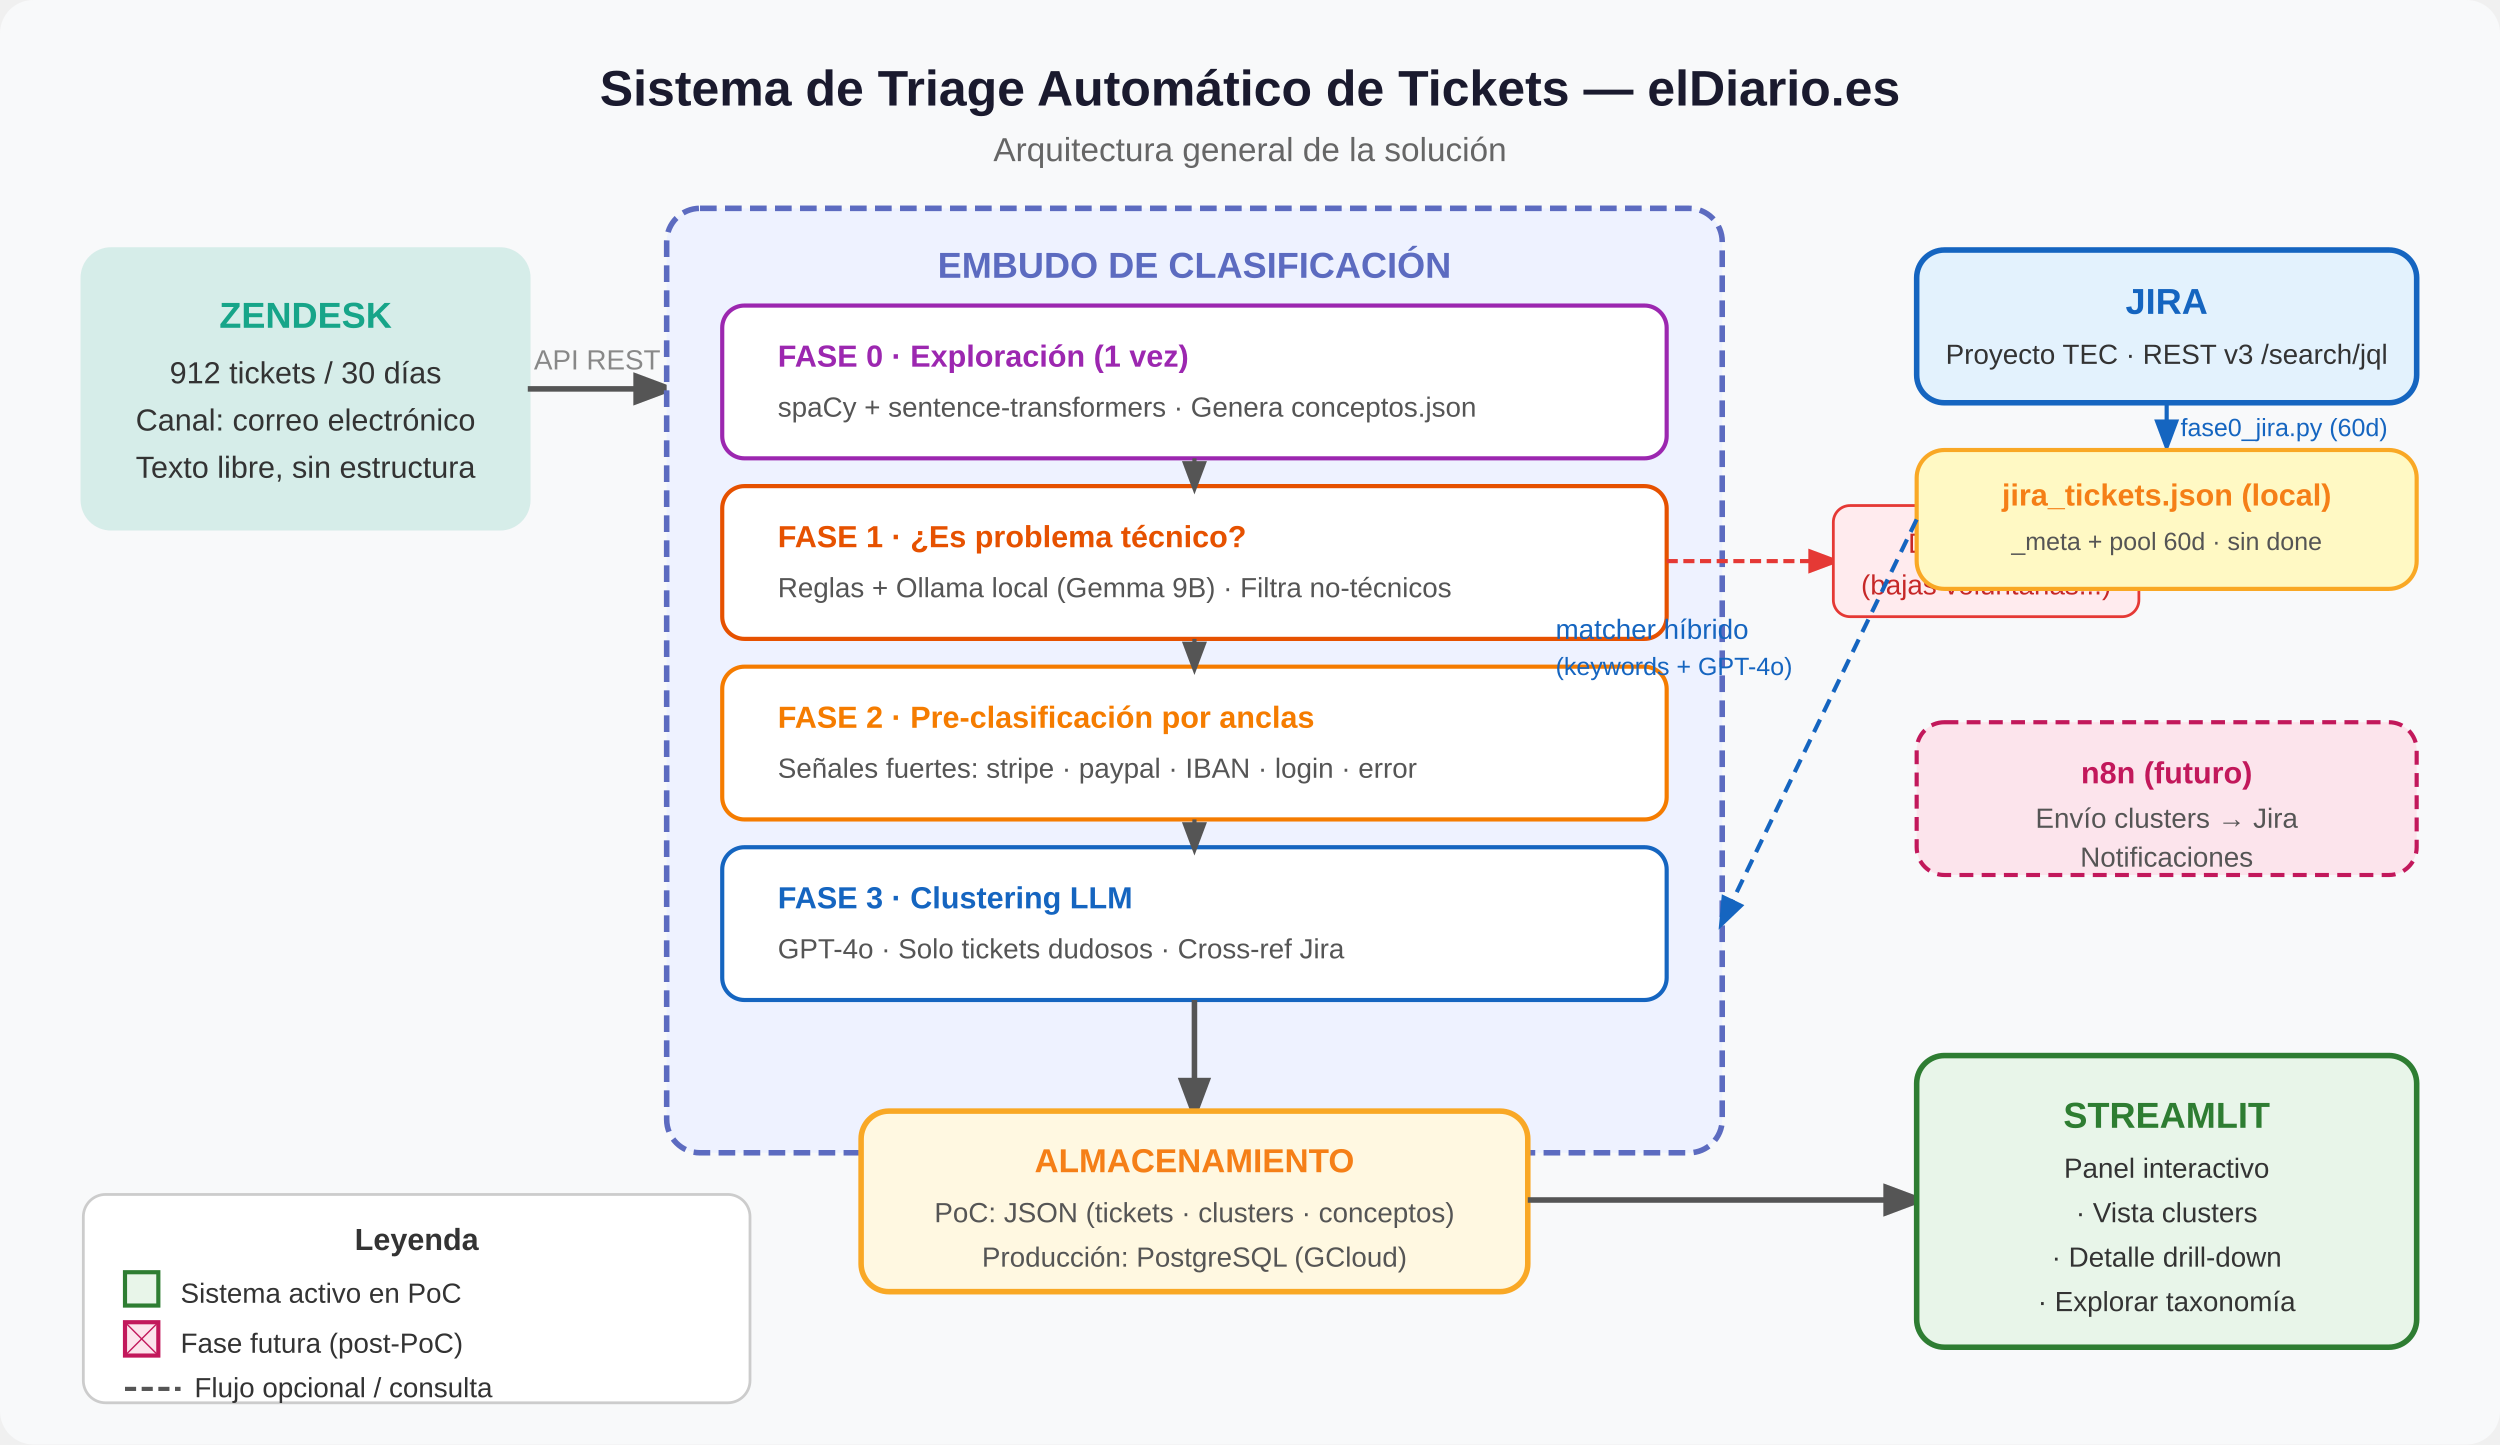
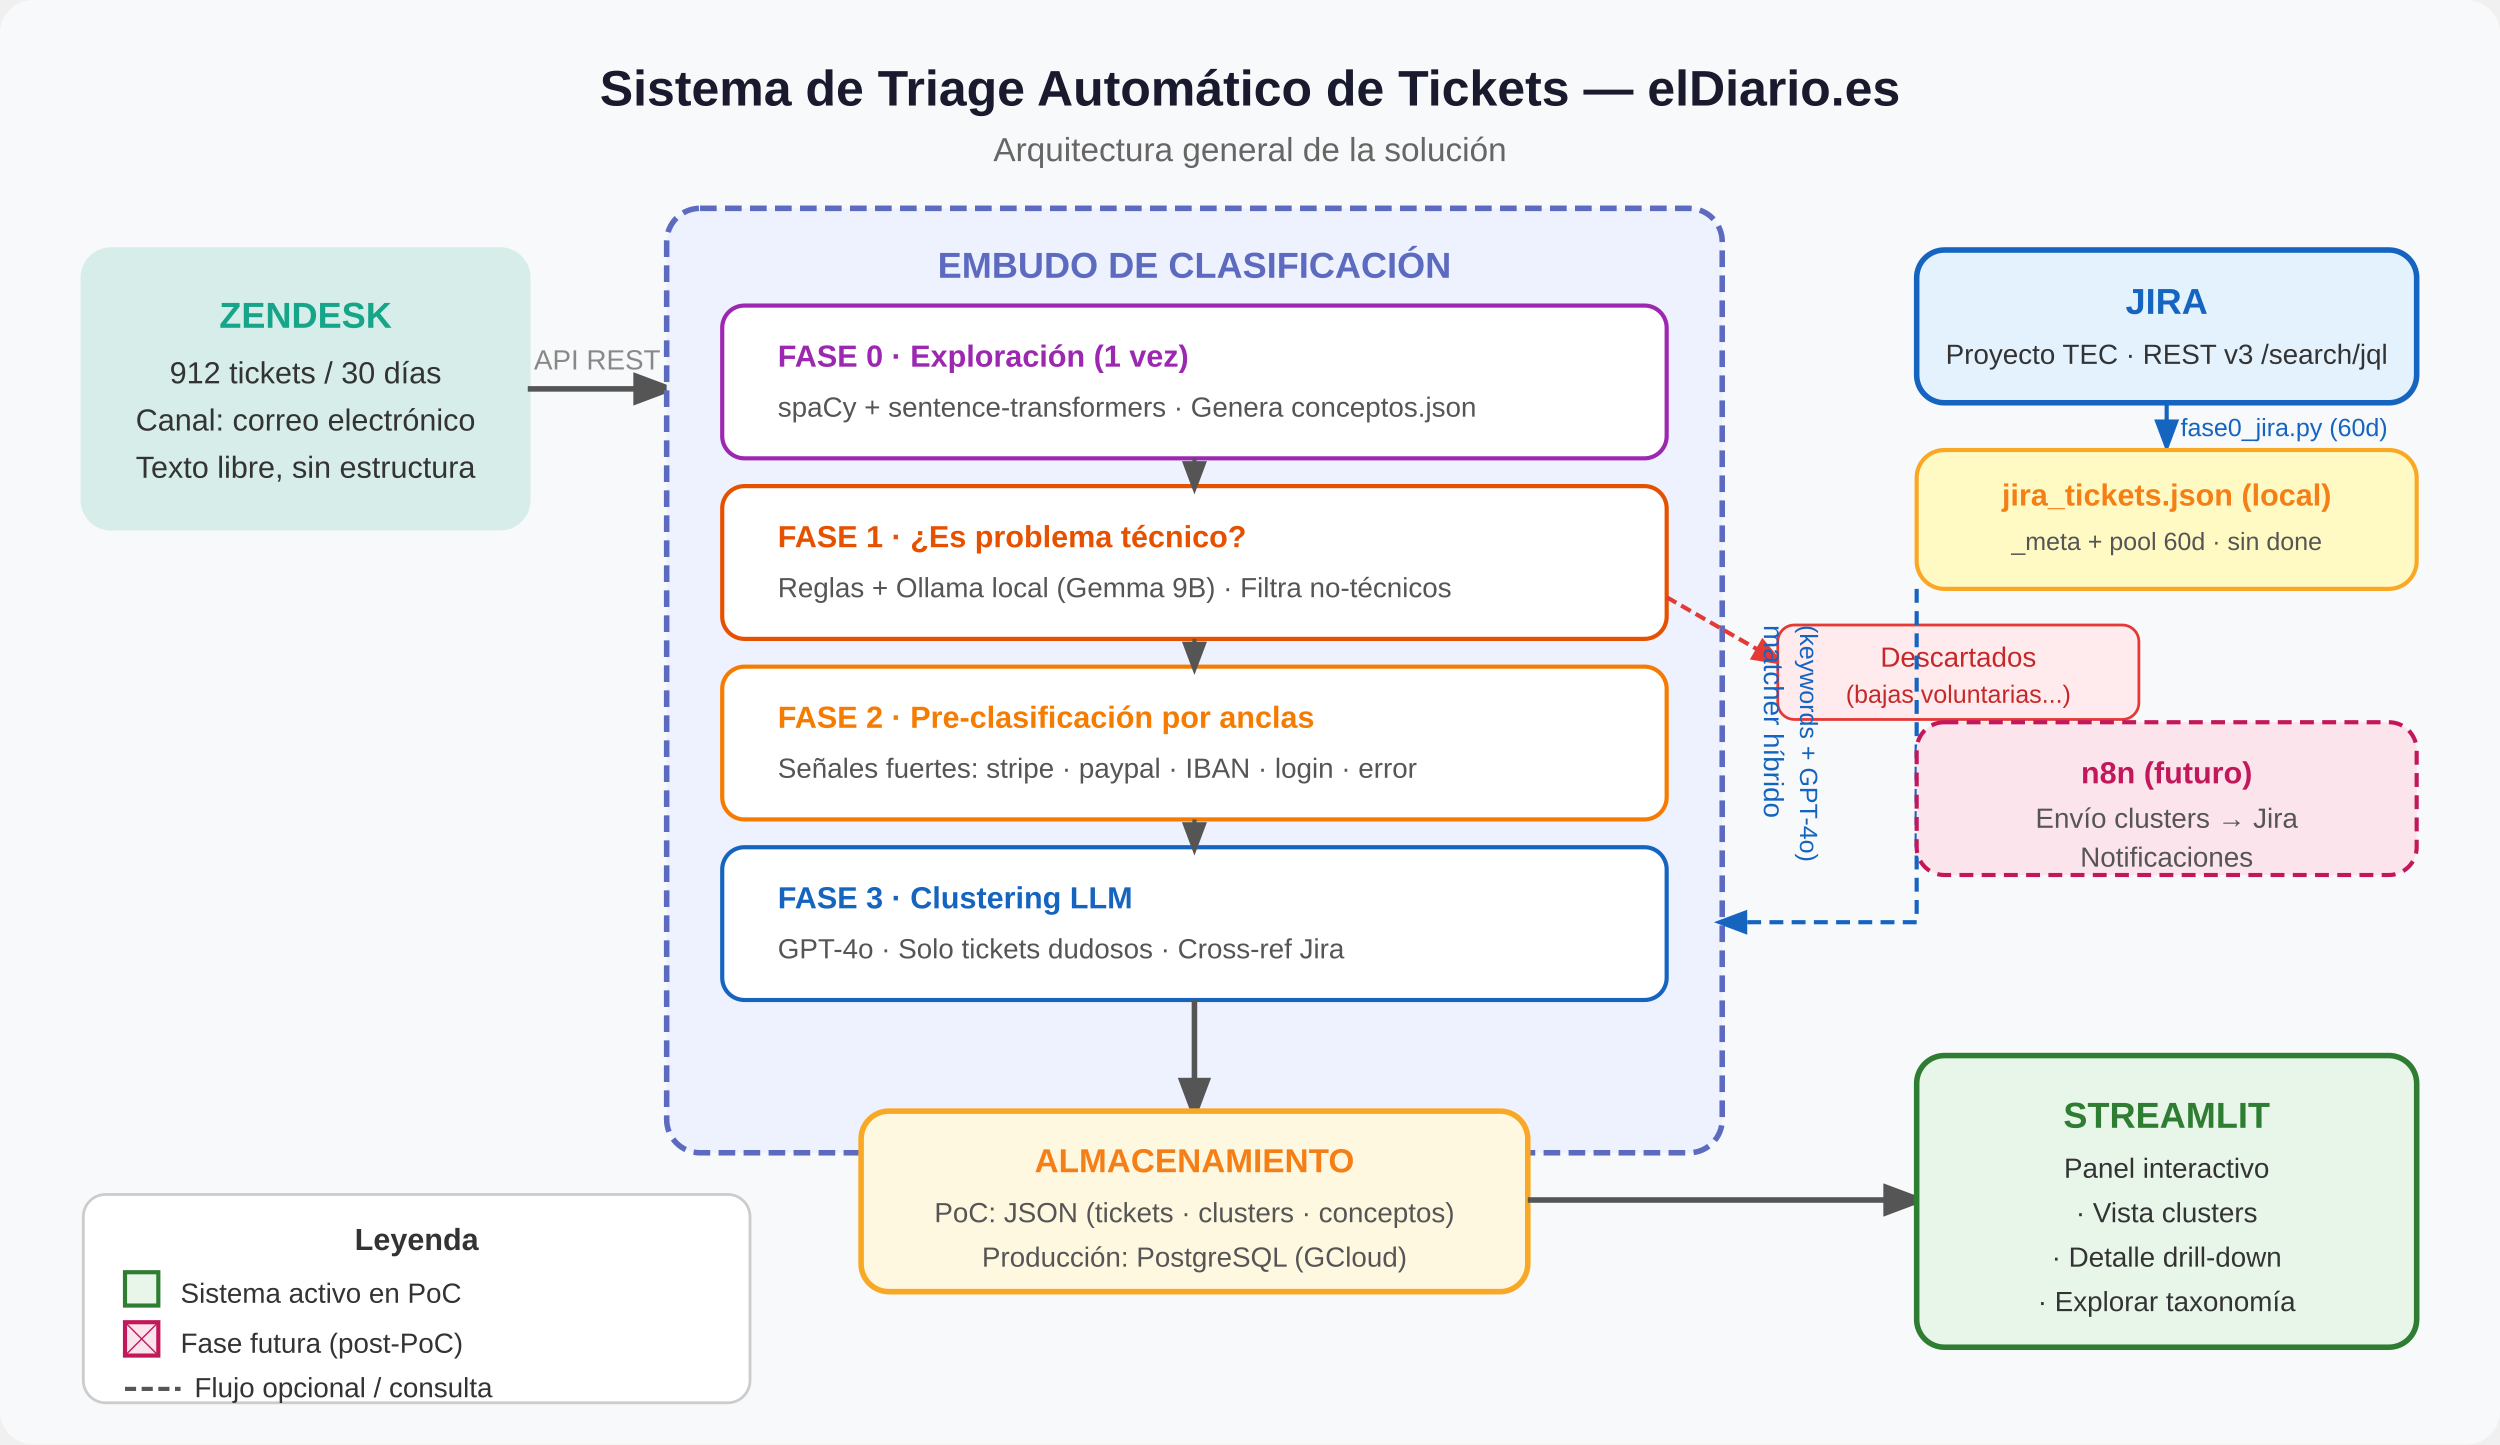
<svg xmlns="http://www.w3.org/2000/svg" width="900" height="520" viewBox="0 0 900 520" font-family="'Segoe UI', Arial, sans-serif">
  <rect width="900" height="520" fill="#f8f9fa" rx="12" />
  <text x="450" y="38" text-anchor="middle" font-size="18" font-weight="bold" fill="#1a1a2e">Sistema de Triage Automático de Tickets — elDiario.es</text>
  <text x="450" y="58" text-anchor="middle" font-size="12" fill="#666">Arquitectura general de la solución</text>
  <rect x="30" y="90" width="160" height="100" rx="10" fill="#17a589" opacity="0.15" stroke="#17a589" stroke-width="2" />
  <text x="110" y="118" text-anchor="middle" font-size="13" font-weight="bold" fill="#17a589">ZENDESK</text>
  <text x="110" y="138" text-anchor="middle" font-size="11" fill="#333">912 tickets / 30 días</text>
  <text x="110" y="155" text-anchor="middle" font-size="11" fill="#333">Canal: correo electrónico</text>
  <text x="110" y="172" text-anchor="middle" font-size="11" fill="#333">Texto libre, sin estructura</text>
  <line x1="190" y1="140" x2="240" y2="140" stroke="#555" stroke-width="2" marker-end="url(#arrow)" />
  <text x="215" y="133" text-anchor="middle" font-size="10" fill="#888">API REST</text>
  <rect x="240" y="75" width="380" height="340" rx="12" fill="#eef2ff" stroke="#5c6bc0" stroke-width="2" stroke-dasharray="6,3" />
  <text x="430" y="100" text-anchor="middle" font-size="13" font-weight="bold" fill="#5c6bc0">EMBUDO DE CLASIFICACIÓN</text>
  <rect x="260" y="110" width="340" height="55" rx="8" fill="#fff" stroke="#9c27b0" stroke-width="1.5" />
  <text x="280" y="132" font-size="11" font-weight="bold" fill="#9c27b0">FASE 0 · Exploración (1 vez)</text>
  <text x="280" y="150" font-size="10" fill="#555">spaCy + sentence-transformers · Genera conceptos.json</text>
  <rect x="260" y="175" width="340" height="55" rx="8" fill="#fff" stroke="#e65100" stroke-width="1.5" />
  <text x="280" y="197" font-size="11" font-weight="bold" fill="#e65100">FASE 1 · ¿Es problema técnico?</text>
  <text x="280" y="215" font-size="10" fill="#555">Reglas + Ollama local (Gemma 9B) · Filtra no-técnicos</text>
  <rect x="260" y="240" width="340" height="55" rx="8" fill="#fff" stroke="#f57c00" stroke-width="1.5" />
  <text x="280" y="262" font-size="11" font-weight="bold" fill="#f57c00">FASE 2 · Pre-clasificación por anclas</text>
  <text x="280" y="280" font-size="10" fill="#555">Señales fuertes: stripe · paypal · IBAN · login · error</text>
  <rect x="260" y="305" width="340" height="55" rx="8" fill="#fff" stroke="#1565c0" stroke-width="1.5" />
  <text x="280" y="327" font-size="11" font-weight="bold" fill="#1565c0">FASE 3 · Clustering LLM</text>
  <text x="280" y="345" font-size="10" fill="#555">GPT-4o · Solo tickets dudosos · Cross-ref Jira</text>
  <line x1="430" y1="165" x2="430" y2="175" stroke="#555" stroke-width="1.5" marker-end="url(#arrow)" />
  <line x1="430" y1="230" x2="430" y2="240" stroke="#555" stroke-width="1.5" marker-end="url(#arrow)" />
  <line x1="430" y1="295" x2="430" y2="305" stroke="#555" stroke-width="1.5" marker-end="url(#arrow)" />
-   <line x1="600" y1="202" x2="660" y2="202" stroke="#e53935" stroke-width="1.5" stroke-dasharray="4,2" marker-end="url(#arrowRed)" />
-   <rect x="660" y="182" width="110" height="40" rx="6" fill="#ffebee" stroke="#e53935" stroke-width="1" />
-   <text x="715" y="199" text-anchor="middle" font-size="10" fill="#c62828">Descartados</text>
-   <text x="715" y="214" text-anchor="middle" font-size="10" fill="#c62828">(bajas voluntarias...)</text>
+   <line x1="600" y1="215" x2="640" y2="238" stroke="#e53935" stroke-width="1.5" stroke-dasharray="4,2" marker-end="url(#arrowRed)" />
+   <rect x="640" y="225" width="130" height="34" rx="6" fill="#ffebee" stroke="#e53935" stroke-width="1" />
+   <text x="705" y="240" text-anchor="middle" font-size="10" fill="#c62828">Descartados</text>
+   <text x="705" y="253" text-anchor="middle" font-size="9" fill="#c62828">(bajas voluntarias...)</text>
  <line x1="430" y1="360" x2="430" y2="400" stroke="#555" stroke-width="2" marker-end="url(#arrow)" />
  <rect x="310" y="400" width="240" height="65" rx="10" fill="#fff8e1" stroke="#f9a825" stroke-width="2" />
  <text x="430" y="422" text-anchor="middle" font-size="12" font-weight="bold" fill="#f57f17">ALMACENAMIENTO</text>
  <text x="430" y="440" text-anchor="middle" font-size="10" fill="#555">PoC: JSON (tickets · clusters · conceptos)</text>
  <text x="430" y="456" text-anchor="middle" font-size="10" fill="#555">Producción: PostgreSQL (GCloud)</text>
  <line x1="550" y1="432" x2="690" y2="432" stroke="#555" stroke-width="2" marker-end="url(#arrow)" />
  <rect x="690" y="380" width="180" height="105" rx="10" fill="#e8f5e9" stroke="#2e7d32" stroke-width="2" />
  <text x="780" y="406" text-anchor="middle" font-size="13" font-weight="bold" fill="#2e7d32">STREAMLIT</text>
  <text x="780" y="424" text-anchor="middle" font-size="10" fill="#333">Panel interactivo</text>
  <text x="780" y="440" text-anchor="middle" font-size="10" fill="#333">· Vista clusters</text>
  <text x="780" y="456" text-anchor="middle" font-size="10" fill="#333">· Detalle drill-down</text>
  <text x="780" y="472" text-anchor="middle" font-size="10" fill="#333">· Explorar taxonomía</text>
  <rect x="690" y="90" width="180" height="55" rx="10" fill="#e3f2fd" stroke="#1565c0" stroke-width="2" />
  <text x="780" y="113" text-anchor="middle" font-size="13" font-weight="bold" fill="#1565c0">JIRA</text>
  <text x="780" y="131" text-anchor="middle" font-size="10" fill="#333">Proyecto TEC · REST v3 /search/jql</text>
  <line x1="780" y1="145" x2="780" y2="160" stroke="#1565c0" stroke-width="1.5" marker-end="url(#arrowBlue)" />
  <text x="785" y="157" font-size="9" fill="#1565c0">fase0_jira.py (60d)</text>
  <rect x="690" y="162" width="180" height="50" rx="10" fill="#fff9c4" stroke="#f9a825" stroke-width="1.5" />
  <text x="780" y="182" text-anchor="middle" font-size="11" font-weight="bold" fill="#f57f17">jira_tickets.json (local)</text>
  <text x="780" y="198" text-anchor="middle" font-size="9" fill="#555">_meta + pool 60d · sin done</text>
-   <line x1="690" y1="187" x2="620" y2="332" stroke="#1565c0" stroke-width="1.5" stroke-dasharray="5,3" marker-end="url(#arrowBlue)" />
-   <text x="560" y="230" font-size="10" fill="#1565c0">matcher híbrido</text>
-   <text x="560" y="243" font-size="9" fill="#1565c0">(keywords + GPT-4o)</text>
+   <line x1="690" y1="212" x2="690" y2="332" stroke="#1565c0" stroke-width="1.5" stroke-dasharray="5,3" />
+   <line x1="690" y1="332" x2="620" y2="332" stroke="#1565c0" stroke-width="1.5" stroke-dasharray="5,3" marker-end="url(#arrowBlue)" />
+   <text x="635" y="225" font-size="10" fill="#1565c0" transform="rotate(90,635,225)">matcher híbrido</text>
+   <text x="648" y="225" font-size="9" fill="#1565c0" transform="rotate(90,648,225)">(keywords + GPT-4o)</text>
  <rect x="690" y="260" width="180" height="55" rx="10" fill="#fce4ec" stroke="#c2185b" stroke-width="1.5" stroke-dasharray="5,3" />
  <text x="780" y="282" text-anchor="middle" font-size="11" font-weight="bold" fill="#c2185b">n8n (futuro)</text>
  <text x="780" y="298" text-anchor="middle" font-size="10" fill="#555">Envío clusters → Jira</text>
  <text x="780" y="312" text-anchor="middle" font-size="10" fill="#555">Notificaciones</text>
  <rect x="30" y="430" width="240" height="75" rx="8" fill="white" stroke="#ccc" stroke-width="1" />
  <text x="150" y="450" text-anchor="middle" font-size="11" font-weight="bold" fill="#333">Leyenda</text>
  <rect x="45" y="458" width="12" height="12" fill="#e8f5e9" stroke="#2e7d32" stroke-width="1.5" />
  <text x="65" y="469" font-size="10" fill="#333">Sistema activo en PoC</text>
  <rect x="45" y="476" width="12" height="12" fill="#fce4ec" stroke="#c2185b" stroke-width="1.5" />
  <line x1="45" y1="476" x2="57" y2="488" stroke="#c2185b" stroke-width="0.5" />
  <line x1="57" y1="476" x2="45" y2="488" stroke="#c2185b" stroke-width="0.5" />
  <text x="65" y="487" font-size="10" fill="#333">Fase futura (post-PoC)</text>
  <line x1="45" y1="500" x2="65" y2="500" stroke="#555" stroke-width="1.5" stroke-dasharray="4,2" />
  <text x="70" y="503" font-size="10" fill="#333">Flujo opcional / consulta</text>
  <defs>
    <marker id="arrow" markerWidth="8" markerHeight="8" refX="6" refY="3" orient="auto">
      <path d="M0,0 L0,6 L8,3 z" fill="#555" />
    </marker>
    <marker id="arrowRed" markerWidth="8" markerHeight="8" refX="6" refY="3" orient="auto">
      <path d="M0,0 L0,6 L8,3 z" fill="#e53935" />
    </marker>
    <marker id="arrowBlue" markerWidth="8" markerHeight="8" refX="6" refY="3" orient="auto">
      <path d="M0,0 L0,6 L8,3 z" fill="#1565c0" />
    </marker>
  </defs>
</svg>
